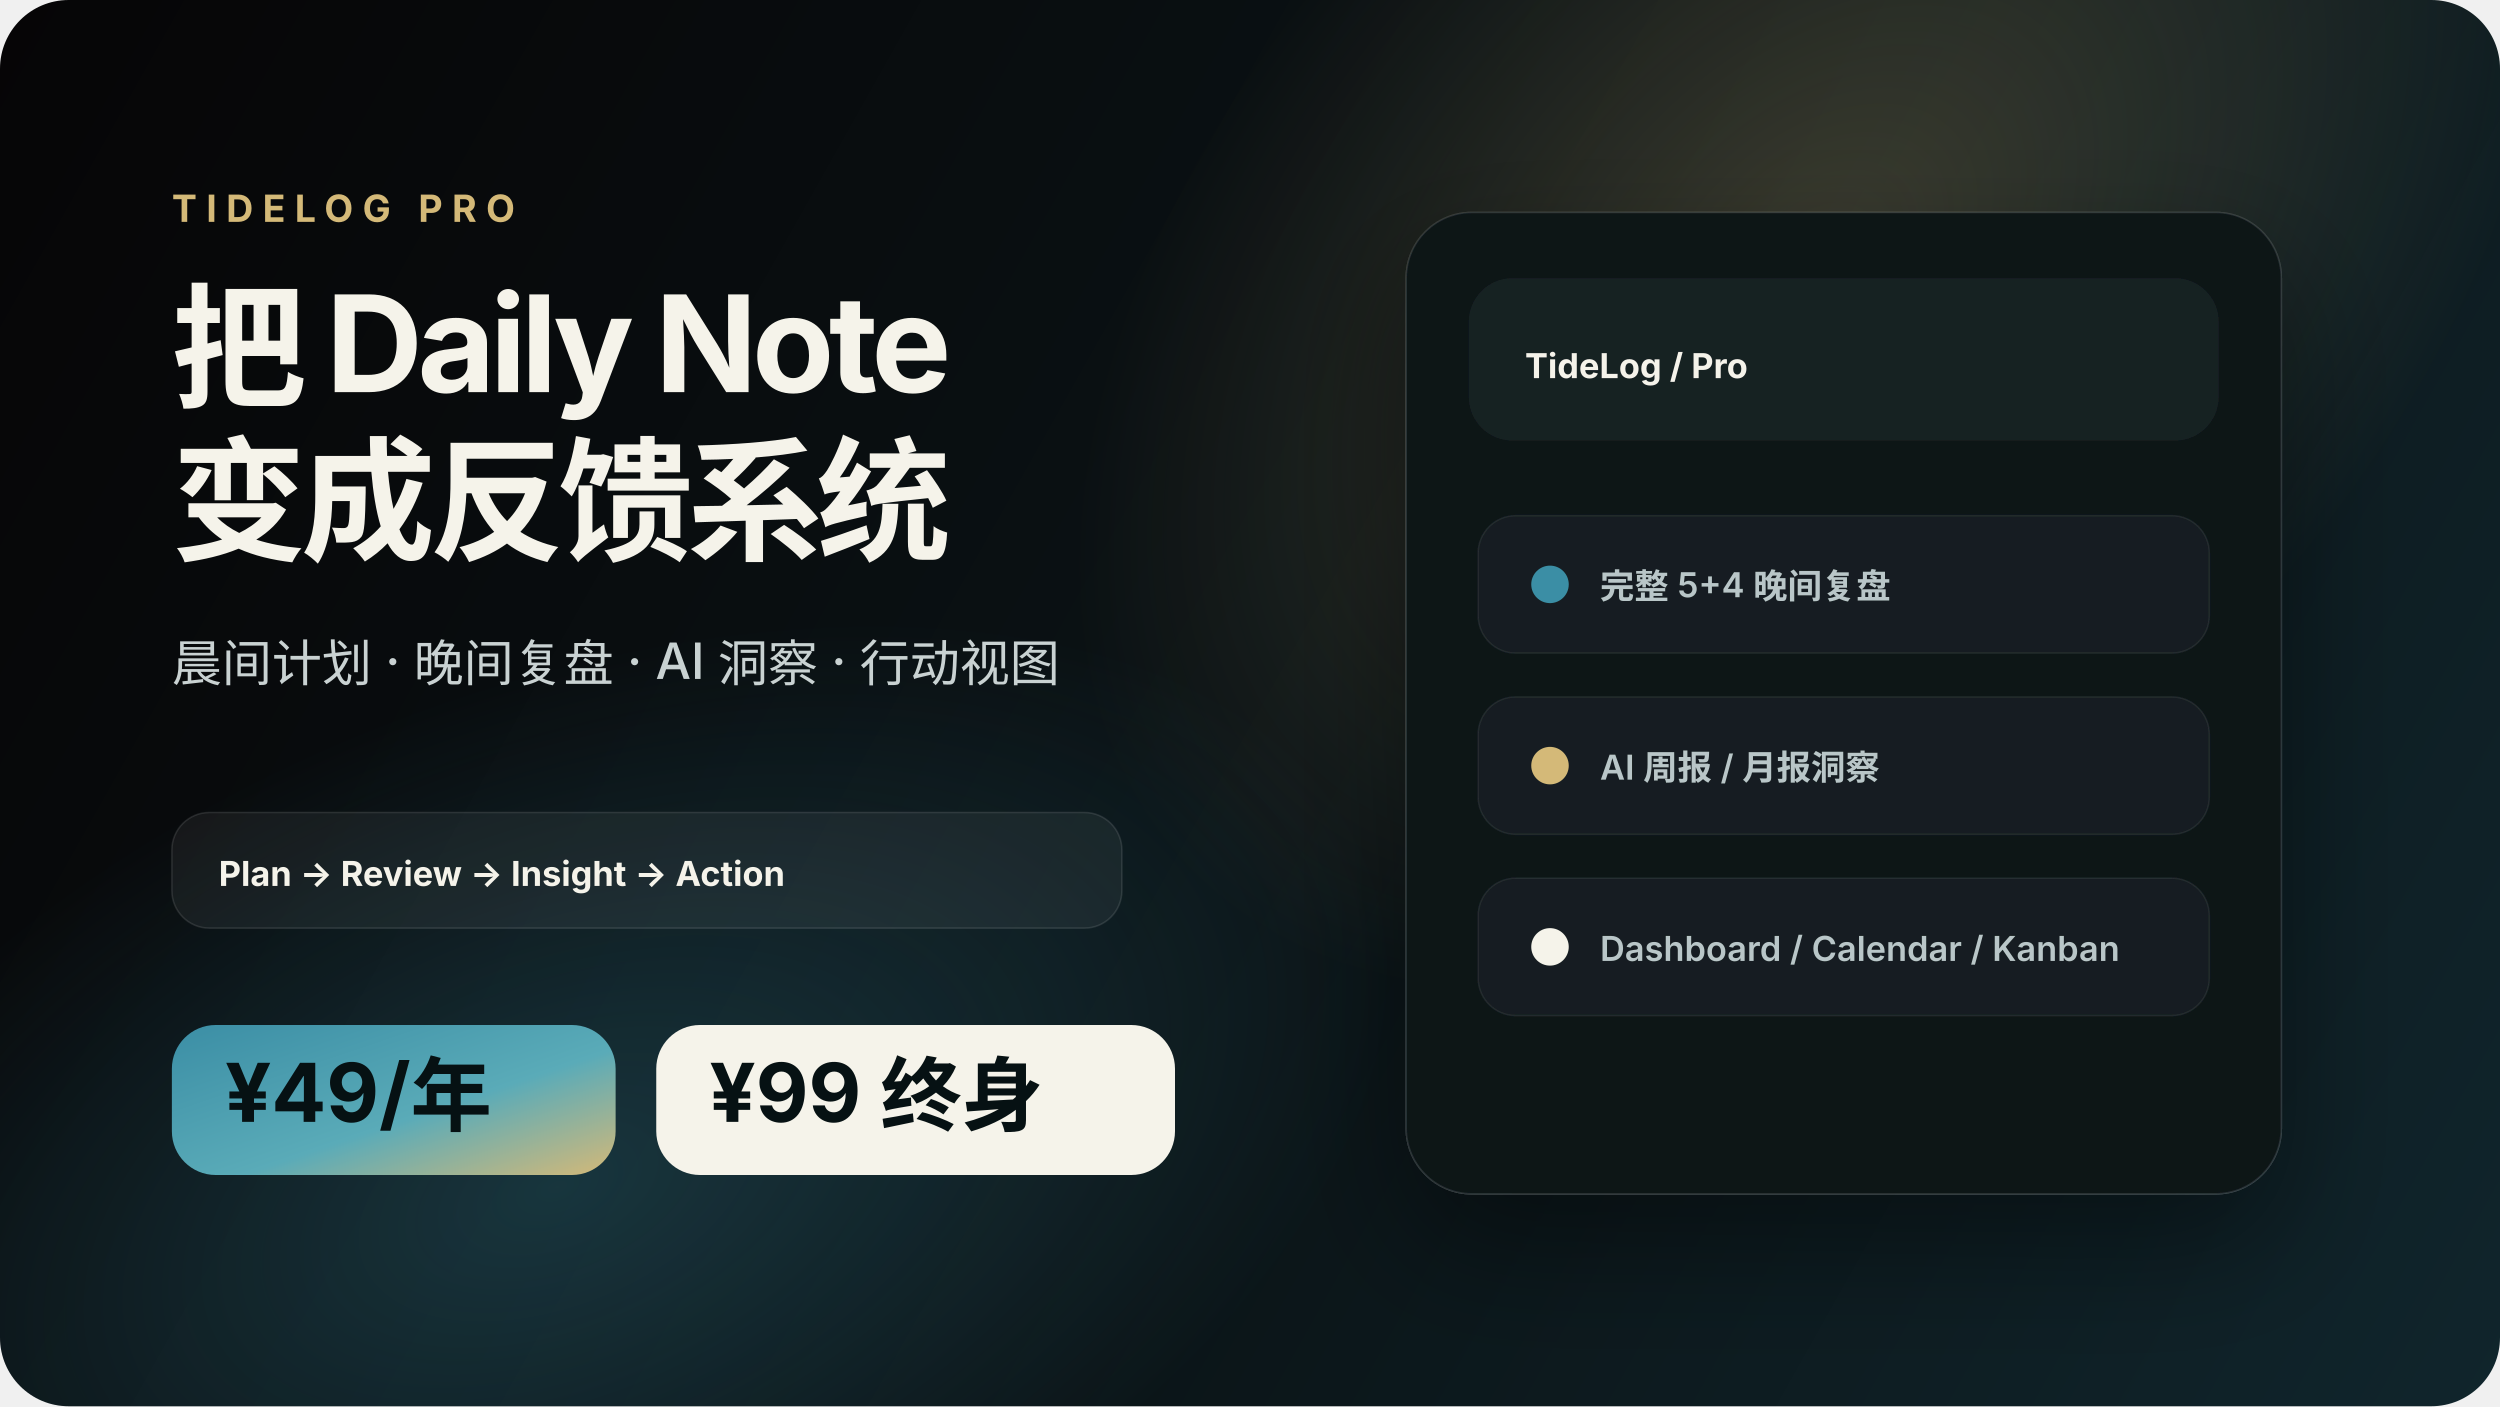
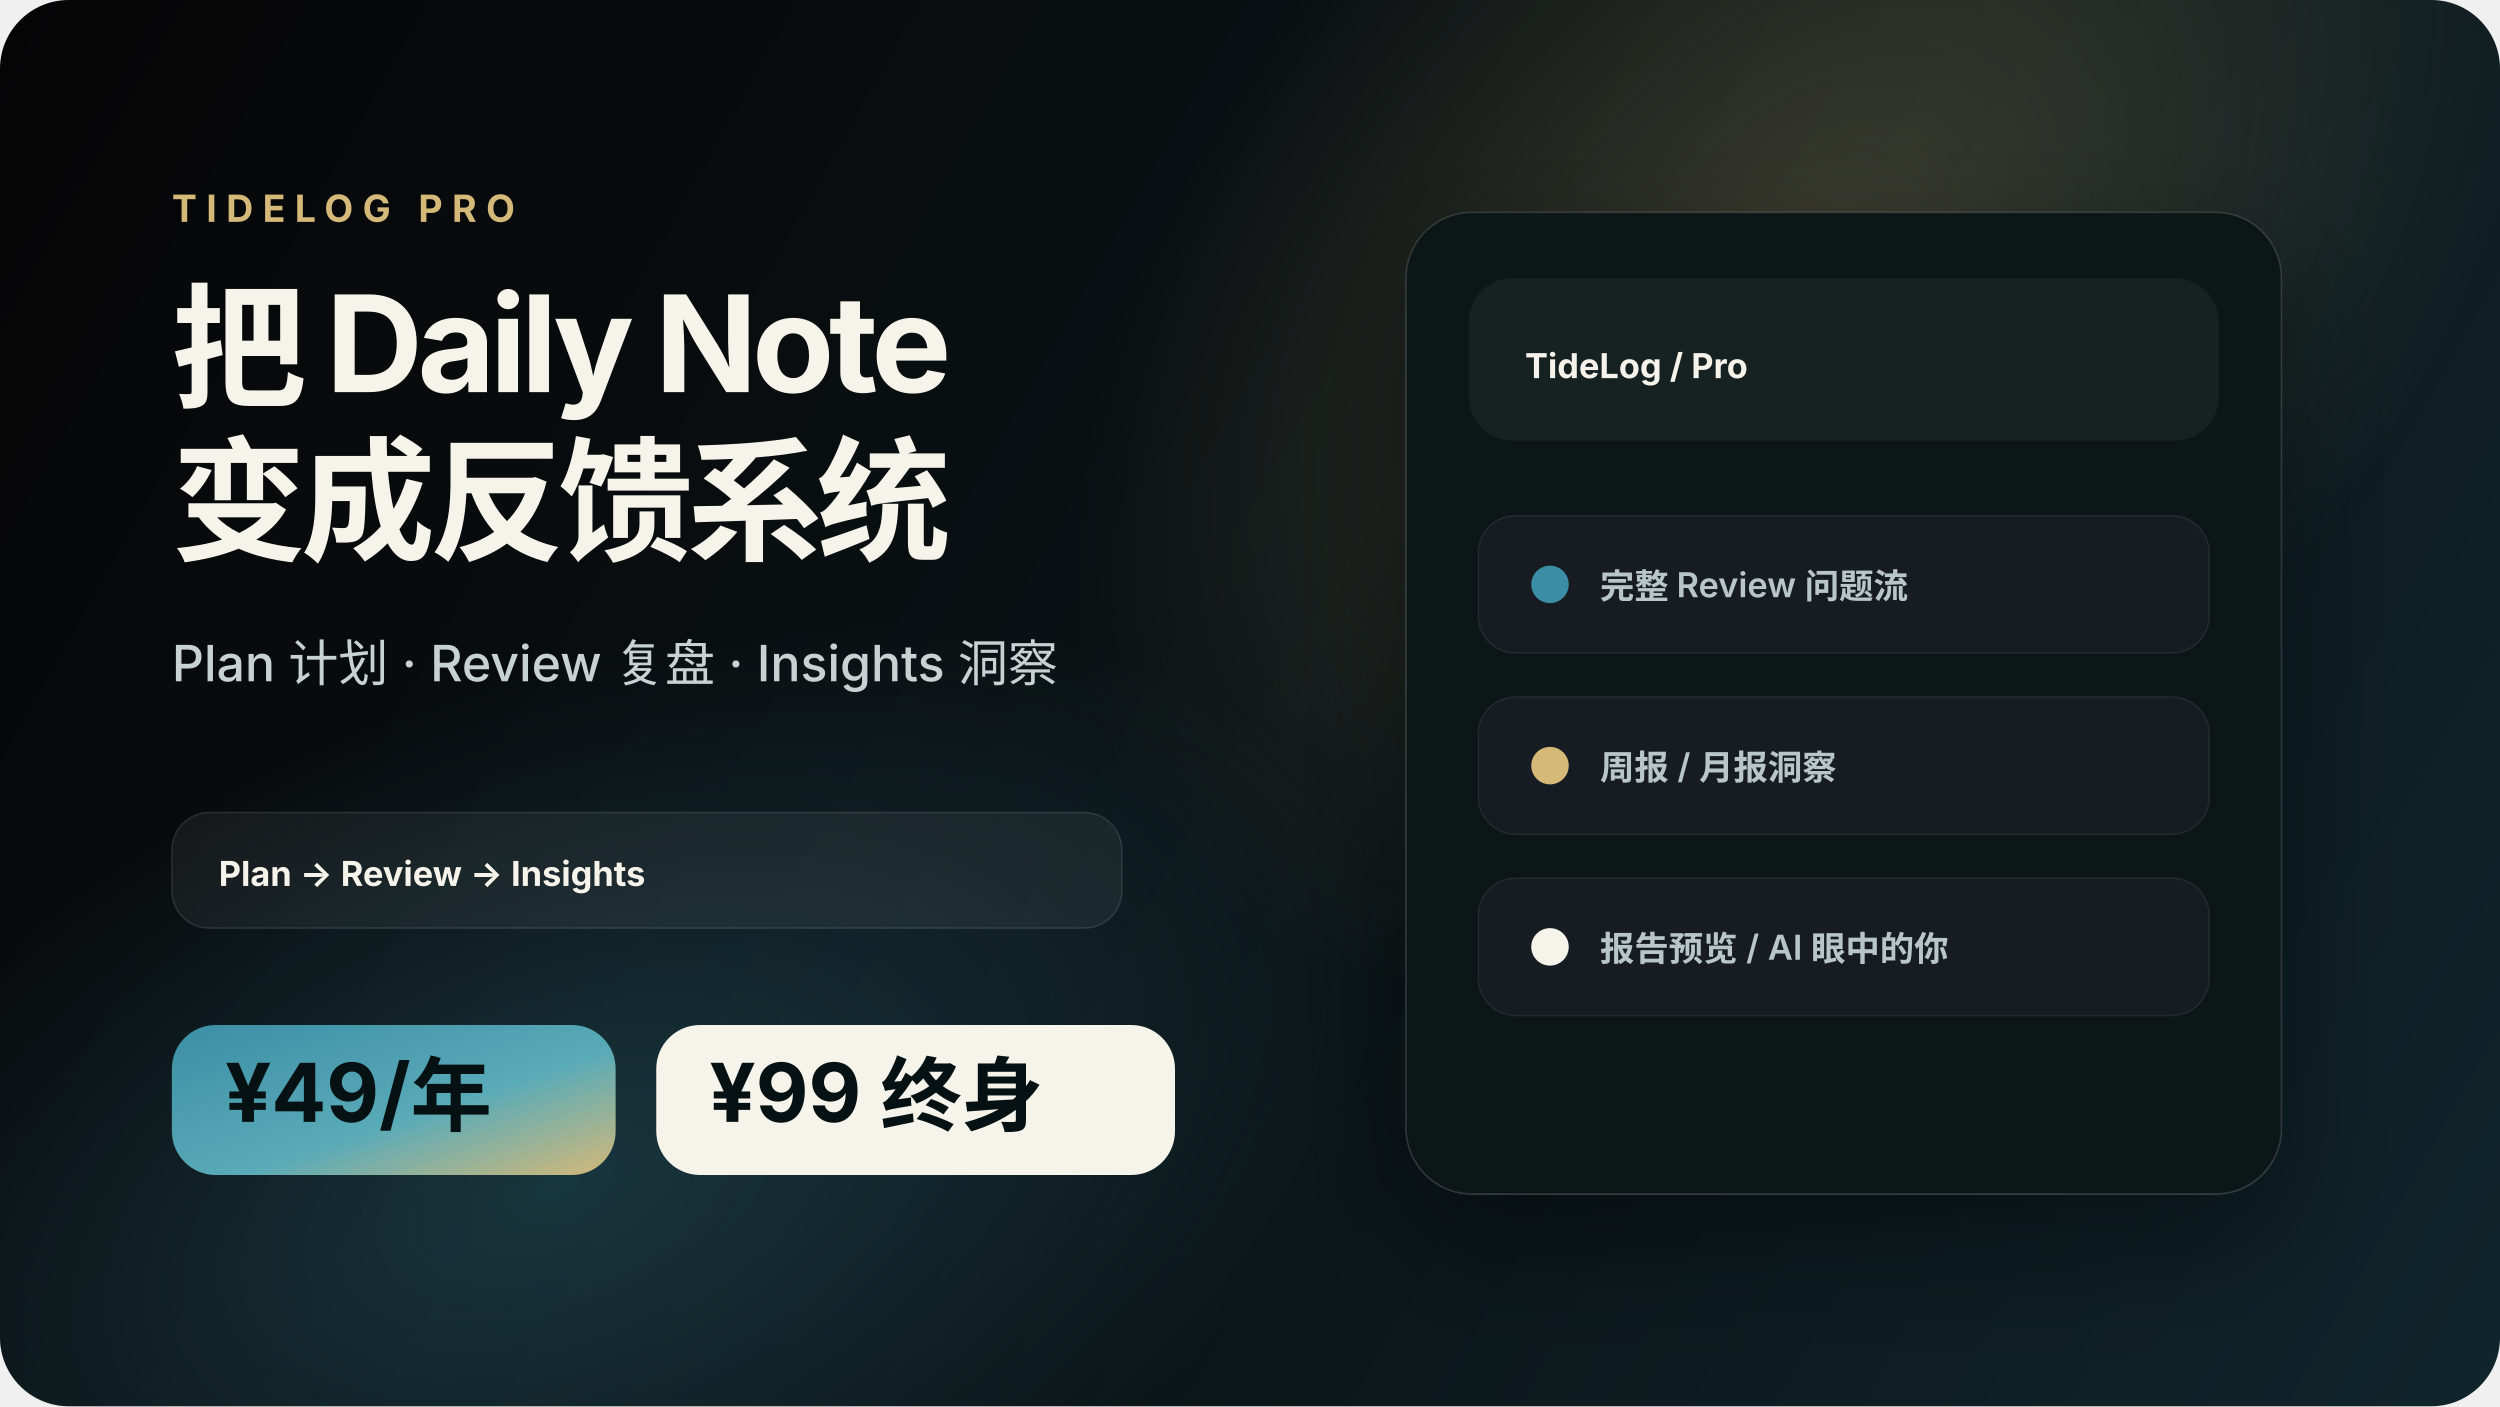
<svg xmlns="http://www.w3.org/2000/svg" width="1600" height="900" viewBox="0 0 1600 900" fill="none" role="img" aria-labelledby="title desc">
  <defs>
    <linearGradient id="bg" x1="0" y1="0" x2="1600" y2="900" gradientUnits="userSpaceOnUse">
      <stop stop-color="#060506" />
      <stop offset=".56" stop-color="#0B1417" />
      <stop offset="1" stop-color="#10252C" />
    </linearGradient>
    <linearGradient id="accent" x1="0" y1="0" x2="1" y2="1">
      <stop stop-color="#3B8EA5" />
      <stop offset=".58" stop-color="#5AABB8" />
      <stop offset="1" stop-color="#D4B978" />
    </linearGradient>
    <radialGradient id="gold" cx="0" cy="0" r="1" gradientUnits="userSpaceOnUse" gradientTransform="translate(1160 170) rotate(136) scale(560 360)">
      <stop stop-color="#D4B978" stop-opacity=".24" />
      <stop offset="1" stop-color="#D4B978" stop-opacity="0" />
    </radialGradient>
    <radialGradient id="teal" cx="0" cy="0" r="1" gradientUnits="userSpaceOnUse" gradientTransform="translate(360 760) rotate(-22) scale(560 320)">
      <stop stop-color="#3B8EA5" stop-opacity=".30" />
      <stop offset="1" stop-color="#3B8EA5" stop-opacity="0" />
    </radialGradient>
    <filter id="shadow" x="-20%" y="-20%" width="140%" height="160%" color-interpolation-filters="sRGB">
      <feDropShadow dx="0" dy="34" stdDeviation="40" flood-color="#000" flood-opacity=".42" />
    </filter>
    <style>.eyebrow{font-family:Inter,-apple-system,BlinkMacSystemFont,"SF Pro Text",sans-serif;font-size:24px;font-weight:750;letter-spacing:6px;fill:#D4B978}.title{font-family:Inter,-apple-system,BlinkMacSystemFont,"SF Pro Display",sans-serif;font-size:86px;font-weight:680;letter-spacing:-3.5px;fill:#F5F3EA}.sub{font-family:Inter,-apple-system,BlinkMacSystemFont,"SF Pro Text",sans-serif;font-size:32px;font-weight:460;fill:#C9D2D2}.pill{font-family:Inter,-apple-system,BlinkMacSystemFont,"SF Pro Text",sans-serif;font-size:22px;font-weight:650;fill:#F5F3EA}.price{font-family:Inter,-apple-system,BlinkMacSystemFont,"SF Pro Display",sans-serif;font-size:52px;font-weight:720;fill:#061113}.small{font-family:Inter,-apple-system,BlinkMacSystemFont,"SF Pro Text",sans-serif;font-size:22px;font-weight:560;fill:#B9C6C8}</style>
  </defs>
  <rect width="1600" height="900" rx="44" fill="url(#bg)" />
  <rect width="1600" height="900" rx="44" fill="url(#gold)" />
  <rect width="1600" height="900" rx="44" fill="url(#teal)" />
  <g transform="translate(110 142)">
    <text x="0" y="0" class="eyebrow">TIDELOG PRO</text>
    <text x="0" y="112" class="title">把 Daily Note</text>
    <text x="0" y="210" class="title">变成反馈系统</text>
-     <text x="0" y="294" class="sub">晨间计划 · 晚间复盘 · AI 洞察 · 行动视图</text>
+     <text x="0" y="294" class="sub">Plan 计划 · Review 复盘 · Insights 洞察</text>
    <g transform="translate(0 378)">
      <rect width="608" height="74" rx="24" fill="#FFFFFF" fill-opacity=".055" stroke="#FFFFFF" stroke-opacity=".11" />
-       <text x="30" y="47" class="pill">Plan → Review → Insight → Action</text>
+       <text x="30" y="47" class="pill">Plan → Review → Insights</text>
    </g>
    <g transform="translate(0 514)">
      <rect width="284" height="96" rx="28" fill="url(#accent)" />
      <text x="34" y="62" class="price">¥49/年</text>
      <rect x="310" width="332" height="96" rx="28" fill="#F5F3EA" />
      <text x="344" y="62" class="price">¥99 终身</text>
    </g>
  </g>
  <g transform="translate(900 136)" filter="url(#shadow)">
    <rect width="560" height="628" rx="42" fill="#0B1417" stroke="#FFFFFF" stroke-opacity=".12" />
    <rect x="40" y="42" width="480" height="104" rx="28" fill="#FFFFFF" fill-opacity=".055" />
    <text x="76" y="106" class="pill">TideLog / Pro</text>
    <g transform="translate(46 194)">
      <rect width="468" height="88" rx="24" fill="#FFFFFF" fill-opacity=".045" stroke="#FFFFFF" stroke-opacity=".075" />
      <circle cx="46" cy="44" r="12" fill="#3B8EA5" />
-       <text x="78" y="53" class="small">完整 5+4 晚间复盘</text>
+       <text x="78" y="53" class="small">完整 Review 问题流</text>
    </g>
    <g transform="translate(46 310)">
      <rect width="468" height="88" rx="24" fill="#FFFFFF" fill-opacity=".045" stroke="#FFFFFF" stroke-opacity=".075" />
      <circle cx="46" cy="44" r="12" fill="#D4B978" />
-       <text x="78" y="53" class="small">AI 周报 / 月报洞察</text>
+       <text x="78" y="53" class="small">周报 / 月报洞察</text>
    </g>
    <g transform="translate(46 426)">
      <rect width="468" height="88" rx="24" fill="#FFFFFF" fill-opacity=".045" stroke="#FFFFFF" stroke-opacity=".075" />
      <circle cx="46" cy="44" r="12" fill="#F5F3EA" />
-       <text x="78" y="53" class="small">Dashboard / Calendar / Kanban</text>
+       <text x="78" y="53" class="small">报告预览 / AI 眼中的你</text>
    </g>
  </g>
</svg>
